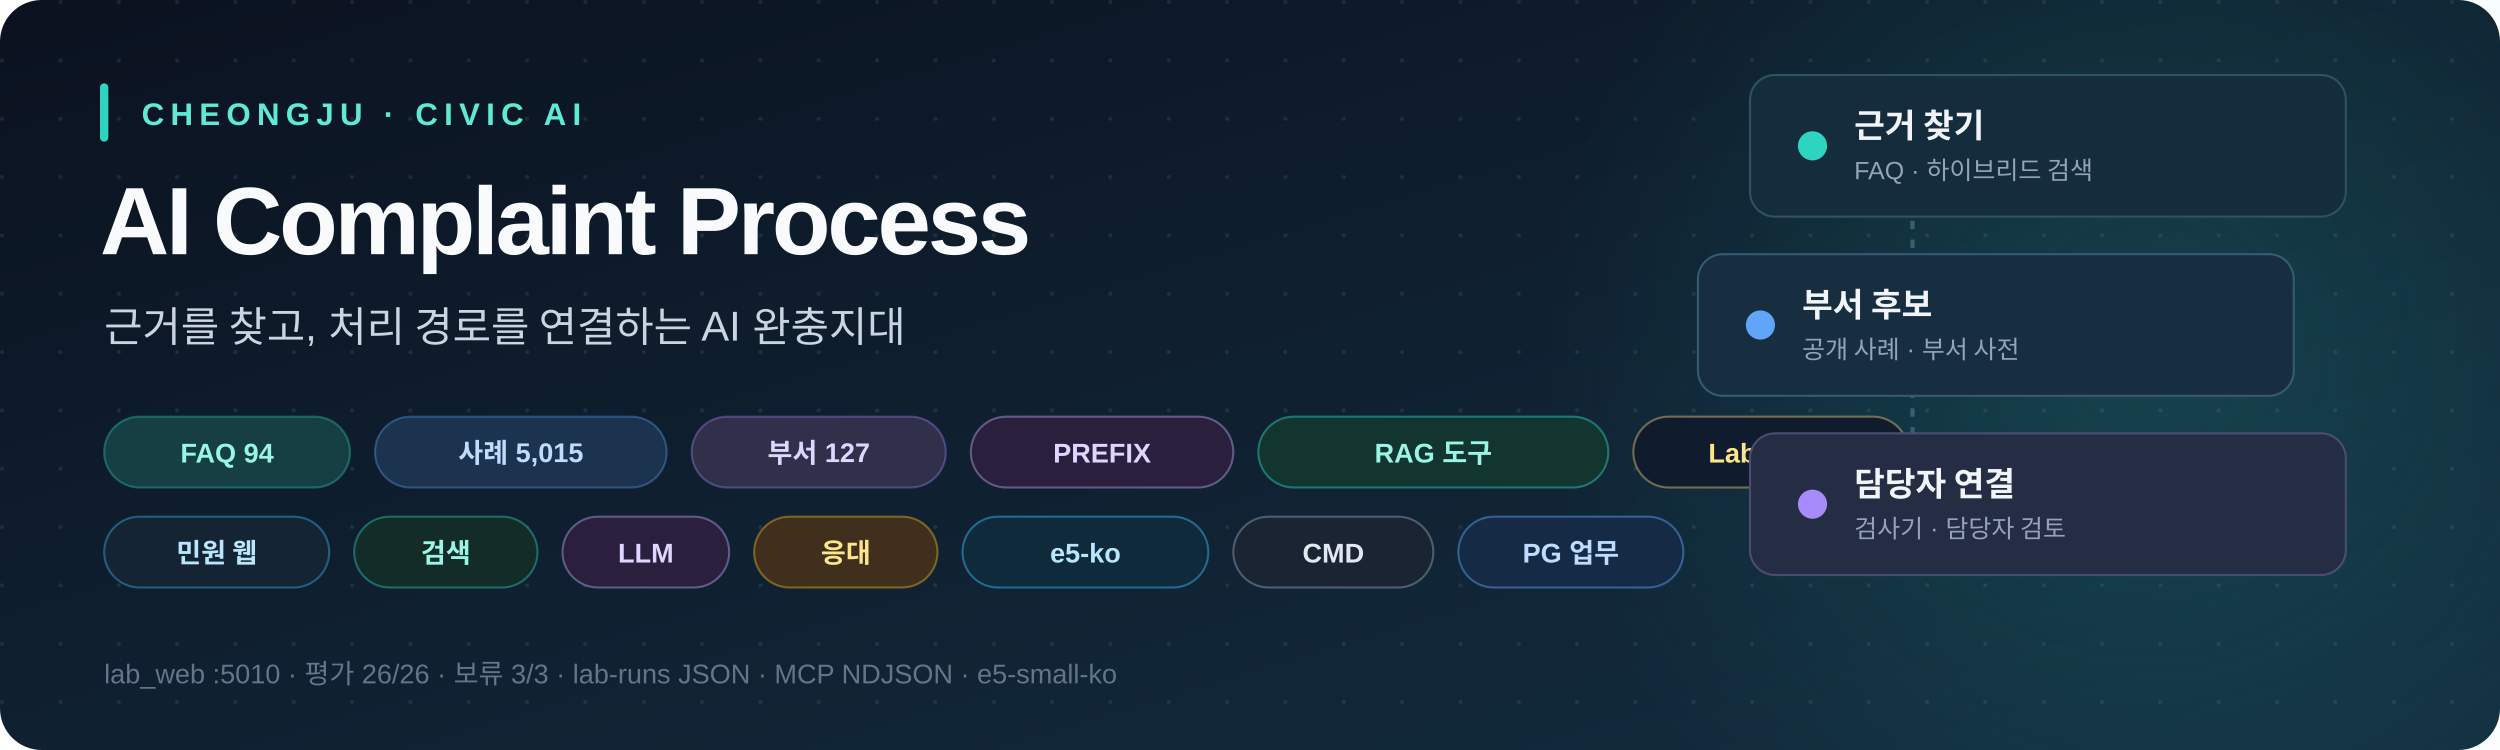
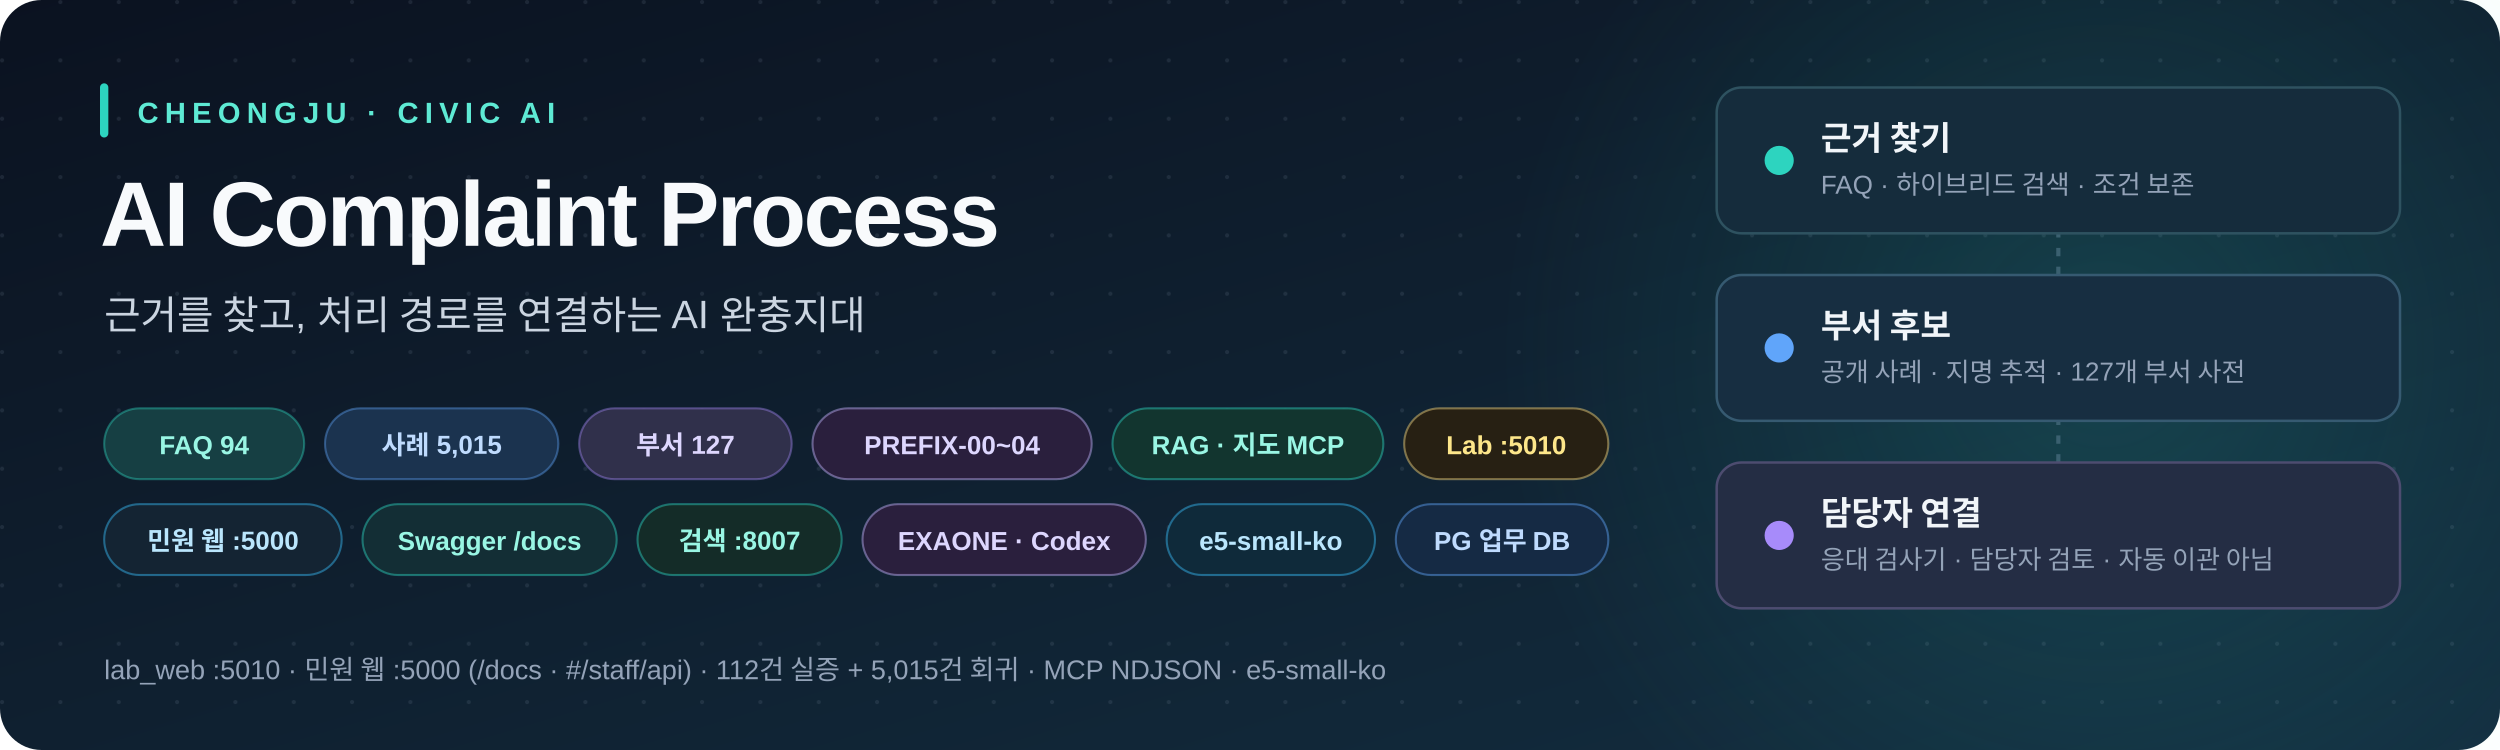
<svg xmlns="http://www.w3.org/2000/svg" width="1200" height="360" viewBox="0 0 1200 360" role="img" aria-labelledby="title description">
  <defs>
    <linearGradient id="background" x1="0" x2="1" y2="1">
      <stop stop-color="#0b1220" />
      <stop offset="1" stop-color="#132e40" />
    </linearGradient>
    <radialGradient id="glow">
      <stop stop-color="#2dd4bf" stop-opacity=".17" />
      <stop offset="1" stop-color="#2dd4bf" stop-opacity="0" />
    </radialGradient>
    <pattern id="grid" width="28" height="28" patternUnits="userSpaceOnUse">
      <circle cx="1" cy="1" r="1" fill="#94a3b8" opacity=".13" />
    </pattern>
  </defs>
  <rect width="1200" height="360" rx="20" fill="url(#background)" />
  <rect width="1200" height="360" rx="20" fill="url(#grid)" />
-   <circle cx="1030" cy="170" r="290" fill="url(#glow)" />
-   <rect x="48" y="40" width="4" height="28" rx="2" fill="#2dd4bf" />
-   <g font-family="Arial, 'Noto Sans KR', sans-serif">
-     <text x="68" y="60" fill="#5eead4" font-size="15" font-weight="700" letter-spacing="3">CHEONGJU · CIVIC AI</text>
-     <text x="48" y="122" fill="#f8fafc" font-size="46" font-weight="700" letter-spacing="-1.5">AI Complaint Process</text>
-     <text x="50" y="164" fill="#cbd5e1" font-size="20">근거를 찾고, 처리 경로를 연결하는 AI 완충지대</text>
-     <rect x="50" y="200" width="118" height="34" rx="17" fill="#163f43" stroke="#2dd4bf" stroke-opacity=".35" />
-     <text x="109" y="222" fill="#99f6e4" font-size="13" font-weight="700" text-anchor="middle">FAQ 94</text>
-     <rect x="180" y="200" width="140" height="34" rx="17" fill="#1b334f" stroke="#60a5fa" stroke-opacity=".35" />
-     <text x="250" y="222" fill="#bfdbfe" font-size="13" font-weight="700" text-anchor="middle">사례 5,015</text>
-     <rect x="332" y="200" width="122" height="34" rx="17" fill="#30304b" stroke="#a78bfa" stroke-opacity=".35" />
-     <text x="393" y="222" fill="#ddd6fe" font-size="13" font-weight="700" text-anchor="middle">부서 127</text>
-     <rect x="466" y="200" width="126" height="34" rx="17" fill="#2a1f3d" stroke="#c4b5fd" stroke-opacity=".4" />
-     <text x="529" y="222" fill="#ddd6fe" font-size="13" font-weight="700" text-anchor="middle">PREFIX</text>
-     <rect x="604" y="200" width="168" height="34" rx="17" fill="#12352f" stroke="#2dd4bf" stroke-opacity=".45" />
-     <text x="688" y="222" fill="#99f6e4" font-size="13" font-weight="700" text-anchor="middle">RAG 도구</text>
-     <rect x="784" y="200" width="132" height="34" rx="17" fill="#111b2e" stroke="#e4c877" stroke-opacity=".45" />
-     <text x="850" y="222" fill="#fde68a" font-size="13" font-weight="700" text-anchor="middle">Lab :5010</text>
-     <rect x="50" y="248" width="108" height="34" rx="17" fill="#142433" stroke="#38bdf8" stroke-opacity=".4" />
-     <text x="104" y="270" fill="#bae6fd" font-size="13" font-weight="700" text-anchor="middle">민원 웹</text>
-     <rect x="170" y="248" width="88" height="34" rx="17" fill="#142c28" stroke="#2dd4bf" stroke-opacity=".4" />
-     <text x="214" y="270" fill="#99f6e4" font-size="13" font-weight="700" text-anchor="middle">검색</text>
-     <rect x="270" y="248" width="80" height="34" rx="17" fill="#2a1f3d" stroke="#c4b5fd" stroke-opacity=".4" />
-     <text x="310" y="270" fill="#ddd6fe" font-size="13" font-weight="700" text-anchor="middle">LLM</text>
-     <rect x="362" y="248" width="88" height="34" rx="17" fill="#3f2f1c" stroke="#fbbf24" stroke-opacity=".4" />
-     <text x="406" y="270" fill="#fde68a" font-size="13" font-weight="700" text-anchor="middle">응대</text>
-     <rect x="462" y="248" width="118" height="34" rx="17" fill="#0f2a3a" stroke="#38bdf8" stroke-opacity=".45" />
-     <text x="521" y="270" fill="#bae6fd" font-size="13" font-weight="700" text-anchor="middle">e5-ko</text>
-     <rect x="592" y="248" width="96" height="34" rx="17" fill="#1a2433" stroke="#94a3b8" stroke-opacity=".45" />
-     <text x="640" y="270" fill="#e2e8f0" font-size="13" font-weight="700" text-anchor="middle">CMD</text>
-     <rect x="700" y="248" width="108" height="34" rx="17" fill="#152a44" stroke="#60a5fa" stroke-opacity=".45" />
-     <text x="754" y="270" fill="#bfdbfe" font-size="13" font-weight="700" text-anchor="middle">PG 업무</text>
-     <path d="M918 88V250" stroke="#3a6070" stroke-width="2" stroke-dasharray="4 5" />
-     <rect x="840" y="36" width="286" height="68" rx="12" fill="#152c3c" stroke="#2e5260" />
-     <circle cx="870" cy="70" r="7" fill="#2dd4bf" />
-     <text x="890" y="66" fill="#f1f5f9" font-size="16" font-weight="700">근거 찾기</text>
-     <text x="890" y="86" fill="#94a3b8" font-size="12">FAQ · 하이브리드 검색</text>
-     <rect x="815" y="122" width="286" height="68" rx="12" fill="#172e41" stroke="#365a71" />
-     <circle cx="845" cy="156" r="7" fill="#60a5fa" />
-     <text x="865" y="152" fill="#f1f5f9" font-size="16" font-weight="700">부서 후보</text>
-     <text x="865" y="172" fill="#94a3b8" font-size="12">공개 사례 · 부서 사전</text>
-     <rect x="840" y="208" width="286" height="68" rx="12" fill="#242d44" stroke="#4d4c70" />
-     <circle cx="870" cy="242" r="7" fill="#a78bfa" />
-     <text x="890" y="238" fill="#f1f5f9" font-size="16" font-weight="700">담당자 연결</text>
-     <text x="890" y="258" fill="#94a3b8" font-size="12">검사기 · 담당자 검토</text>
-     <text x="50" y="328" fill="#64748b" font-size="13">lab_web :5010 · 평가 26/26 · 보류 3/3 · lab-runs JSON · MCP NDJSON · e5-small-ko</text>
+   <circle cx="1010" cy="170" r="290" fill="url(#glow)" />
+   <rect x="48" y="40" width="4" height="26" rx="2" fill="#2dd4bf" />
+   <g font-family="'Noto Sans KR', 'Malgun Gothic', Arial, sans-serif">
+     <text x="66" y="59" fill="#5eead4" font-size="14" font-weight="700" letter-spacing="3">CHEONGJU · CIVIC AI</text>
+     <text x="48" y="118" fill="#f8fafc" font-size="44" font-weight="700" letter-spacing="-1.2">AI Complaint Process</text>
+     <text x="50" y="158" fill="#cbd5e1" font-size="19">근거를 찾고, 처리 경로를 연결하는 AI 완충지대</text>
+     <rect x="50" y="196" width="96" height="34" rx="17" fill="#163f43" stroke="#2dd4bf" stroke-opacity=".4" />
+     <text x="98" y="218" fill="#99f6e4" font-size="12.5" font-weight="700" text-anchor="middle">FAQ 94</text>
+     <rect x="156" y="196" width="112" height="34" rx="17" fill="#1b334f" stroke="#60a5fa" stroke-opacity=".4" />
+     <text x="212" y="218" fill="#bfdbfe" font-size="12.5" font-weight="700" text-anchor="middle">사례 5,015</text>
+     <rect x="278" y="196" width="102" height="34" rx="17" fill="#30304b" stroke="#a78bfa" stroke-opacity=".4" />
+     <text x="329" y="218" fill="#ddd6fe" font-size="12.5" font-weight="700" text-anchor="middle">부서 127</text>
+     <rect x="390" y="196" width="134" height="34" rx="17" fill="#2a1f3d" stroke="#c4b5fd" stroke-opacity=".45" />
+     <text x="457" y="218" fill="#ddd6fe" font-size="12.5" font-weight="700" text-anchor="middle">PREFIX-00~04</text>
+     <rect x="534" y="196" width="130" height="34" rx="17" fill="#12352f" stroke="#2dd4bf" stroke-opacity=".45" />
+     <text x="599" y="218" fill="#99f6e4" font-size="12.5" font-weight="700" text-anchor="middle">RAG · 지도 MCP</text>
+     <rect x="674" y="196" width="98" height="34" rx="17" fill="#272013" stroke="#e4c877" stroke-opacity=".5" />
+     <text x="723" y="218" fill="#fde68a" font-size="12.5" font-weight="700" text-anchor="middle">Lab :5010</text>
+     <rect x="50" y="242" width="114" height="34" rx="17" fill="#142433" stroke="#38bdf8" stroke-opacity=".45" />
+     <text x="107" y="264" fill="#bae6fd" font-size="12.5" font-weight="700" text-anchor="middle">민원 웹 :5000</text>
+     <rect x="174" y="242" width="122" height="34" rx="17" fill="#132e35" stroke="#2dd4bf" stroke-opacity=".45" />
+     <text x="235" y="264" fill="#99f6e4" font-size="12.5" font-weight="700" text-anchor="middle">Swagger /docs</text>
+     <rect x="306" y="242" width="98" height="34" rx="17" fill="#142c28" stroke="#2dd4bf" stroke-opacity=".45" />
+     <text x="355" y="264" fill="#99f6e4" font-size="12.5" font-weight="700" text-anchor="middle">검색 :8007</text>
+     <rect x="414" y="242" width="136" height="34" rx="17" fill="#2a1f3d" stroke="#c4b5fd" stroke-opacity=".45" />
+     <text x="482" y="264" fill="#ddd6fe" font-size="12.5" font-weight="700" text-anchor="middle">EXAONE · Codex</text>
+     <rect x="560" y="242" width="100" height="34" rx="17" fill="#0f2a3a" stroke="#38bdf8" stroke-opacity=".45" />
+     <text x="610" y="264" fill="#bae6fd" font-size="12.5" font-weight="700" text-anchor="middle">e5-small-ko</text>
+     <rect x="670" y="242" width="102" height="34" rx="17" fill="#152a44" stroke="#60a5fa" stroke-opacity=".45" />
+     <text x="721" y="264" fill="#bfdbfe" font-size="12.5" font-weight="700" text-anchor="middle">PG 업무 DB</text>
+     <path d="M988 92V242" stroke="#3a6070" stroke-width="2" stroke-dasharray="4 5" />
+     <rect x="824" y="42" width="328" height="70" rx="12" fill="#152c3c" stroke="#2e5260" stroke-width="1.2" />
+     <circle cx="854" cy="77" r="7" fill="#2dd4bf" />
+     <text x="874" y="72" fill="#f1f5f9" font-size="16" font-weight="700">근거 찾기</text>
+     <text x="874" y="93" fill="#94a3b8" font-size="12.5">FAQ · 하이브리드 검색 · 조건 보존</text>
+     <rect x="824" y="132" width="328" height="70" rx="12" fill="#172e41" stroke="#365a71" stroke-width="1.2" />
+     <circle cx="854" cy="167" r="7" fill="#60a5fa" />
+     <text x="874" y="162" fill="#f1f5f9" font-size="16" font-weight="700">부서 후보</text>
+     <text x="874" y="183" fill="#94a3b8" font-size="12.5">공개 사례 · 지명 추적 · 127개 부서 사전</text>
+     <rect x="824" y="222" width="328" height="70" rx="12" fill="#242d44" stroke="#4d4c70" stroke-width="1.2" />
+     <circle cx="854" cy="257" r="7" fill="#a78bfa" />
+     <text x="874" y="252" fill="#f1f5f9" font-size="16" font-weight="700">담당자 연결</text>
+     <text x="874" y="273" fill="#94a3b8" font-size="12.5">응대 검사기 · 담당자 검토 · 자동 이관 아님</text>
+     <text x="50" y="326" fill="#94a3b8" font-size="13">lab_web :5010 · 민원 웹 :5000 (/docs · #/staff/api) · 112건 실증 + 5,015건 회귀 · MCP NDJSON · e5-small-ko</text>
  </g>
</svg>
